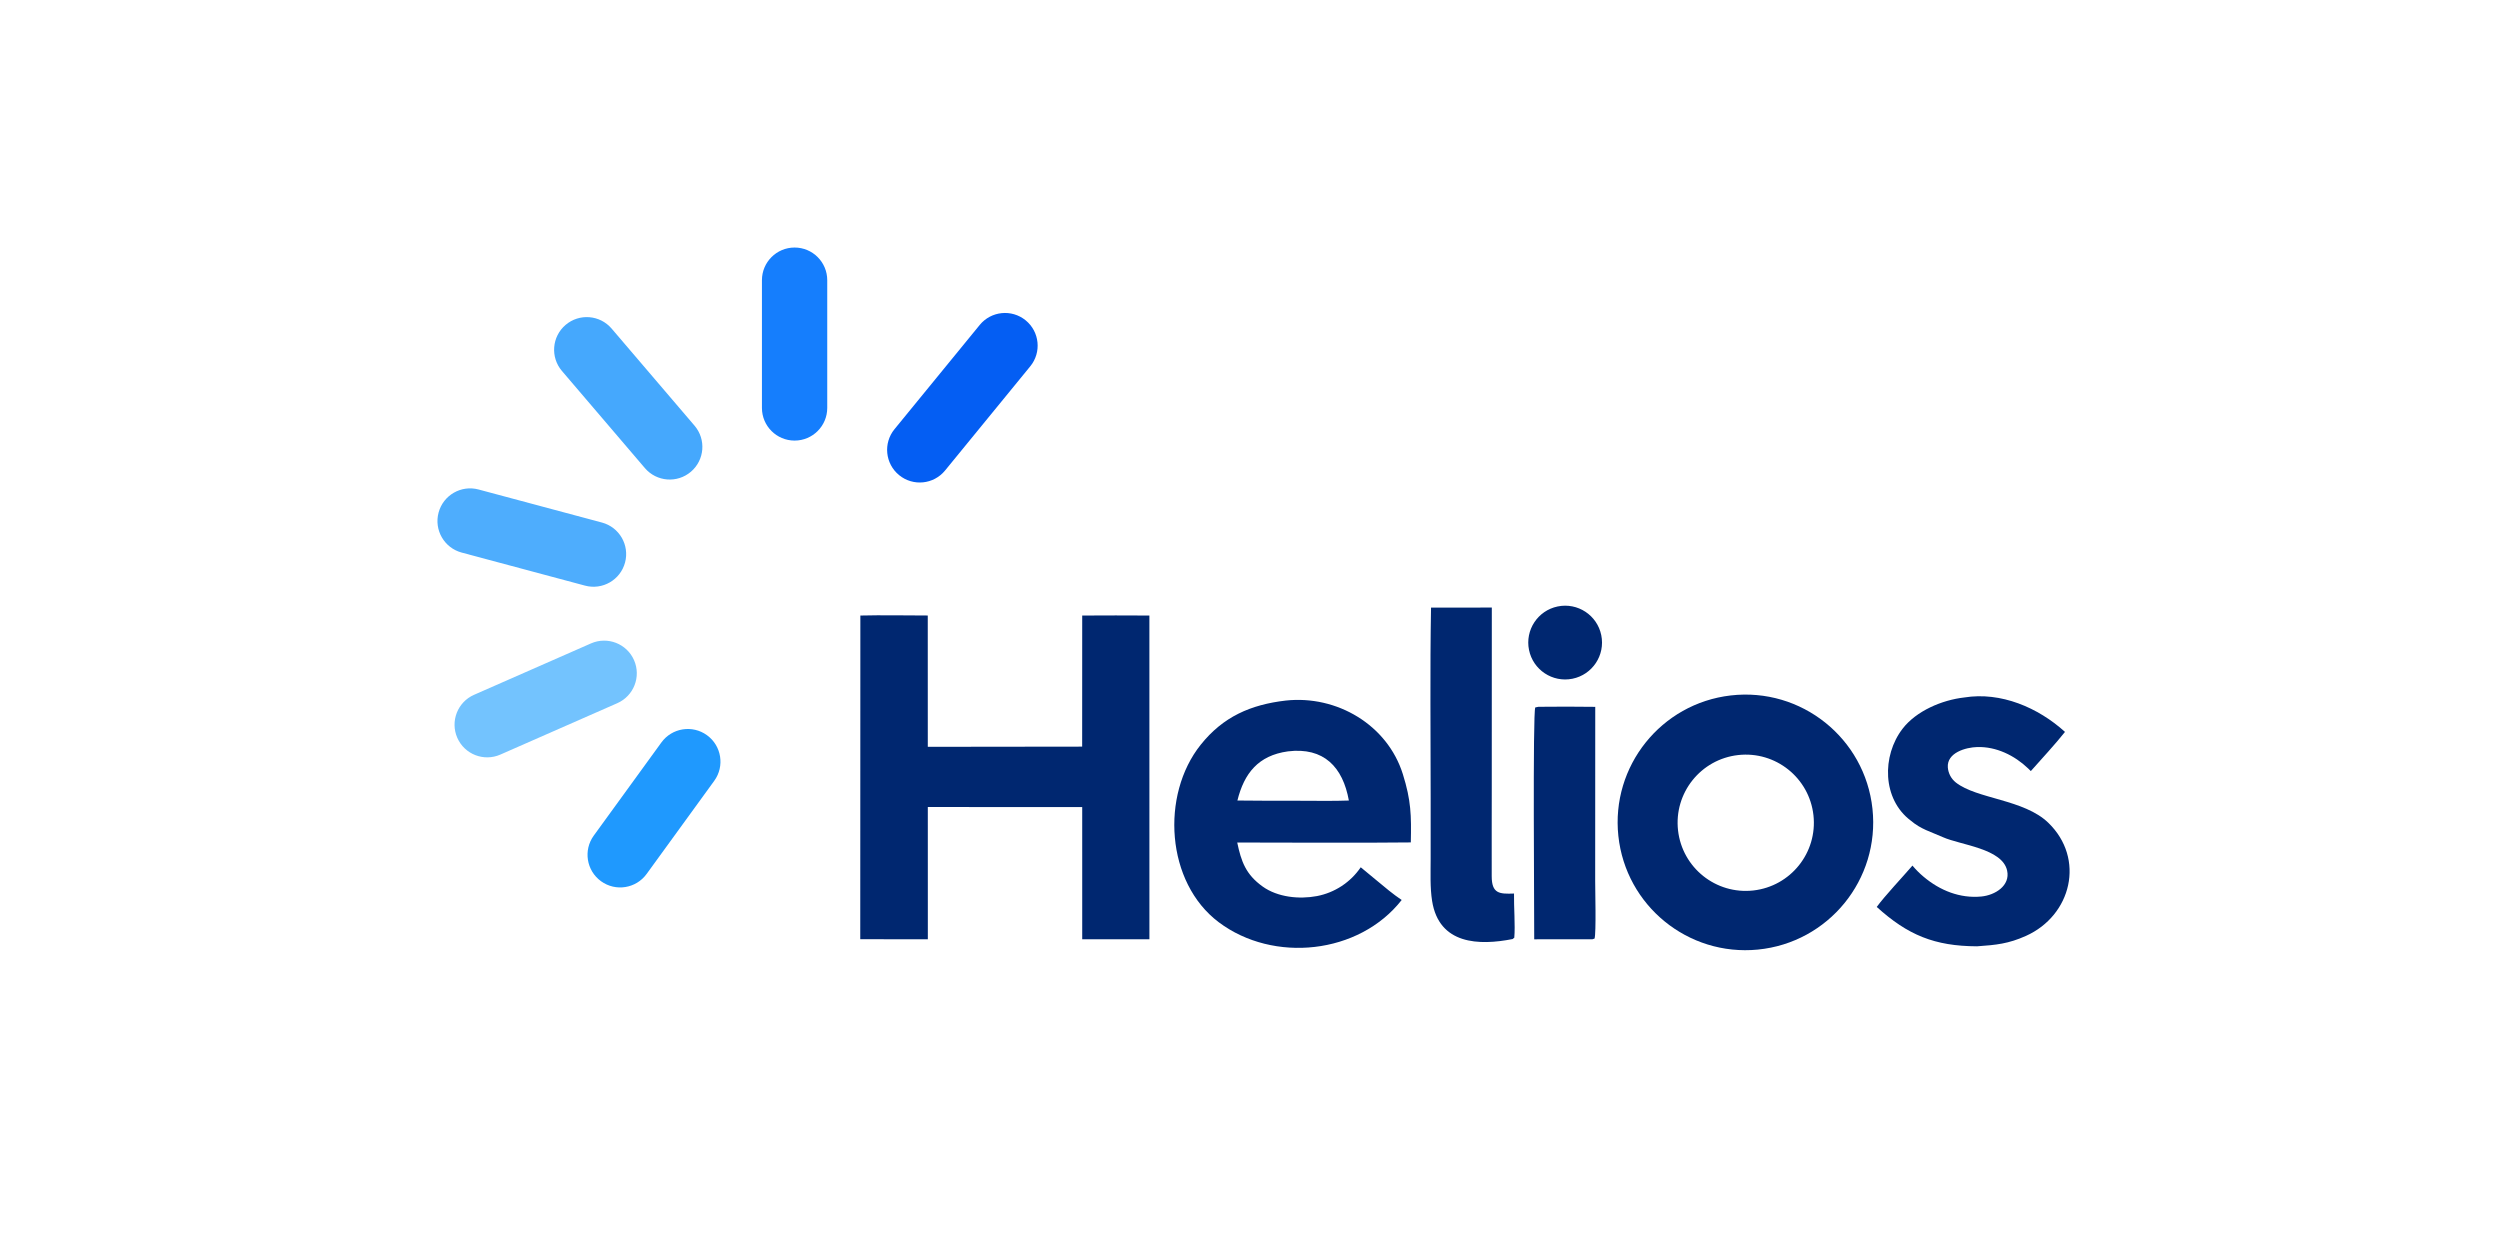
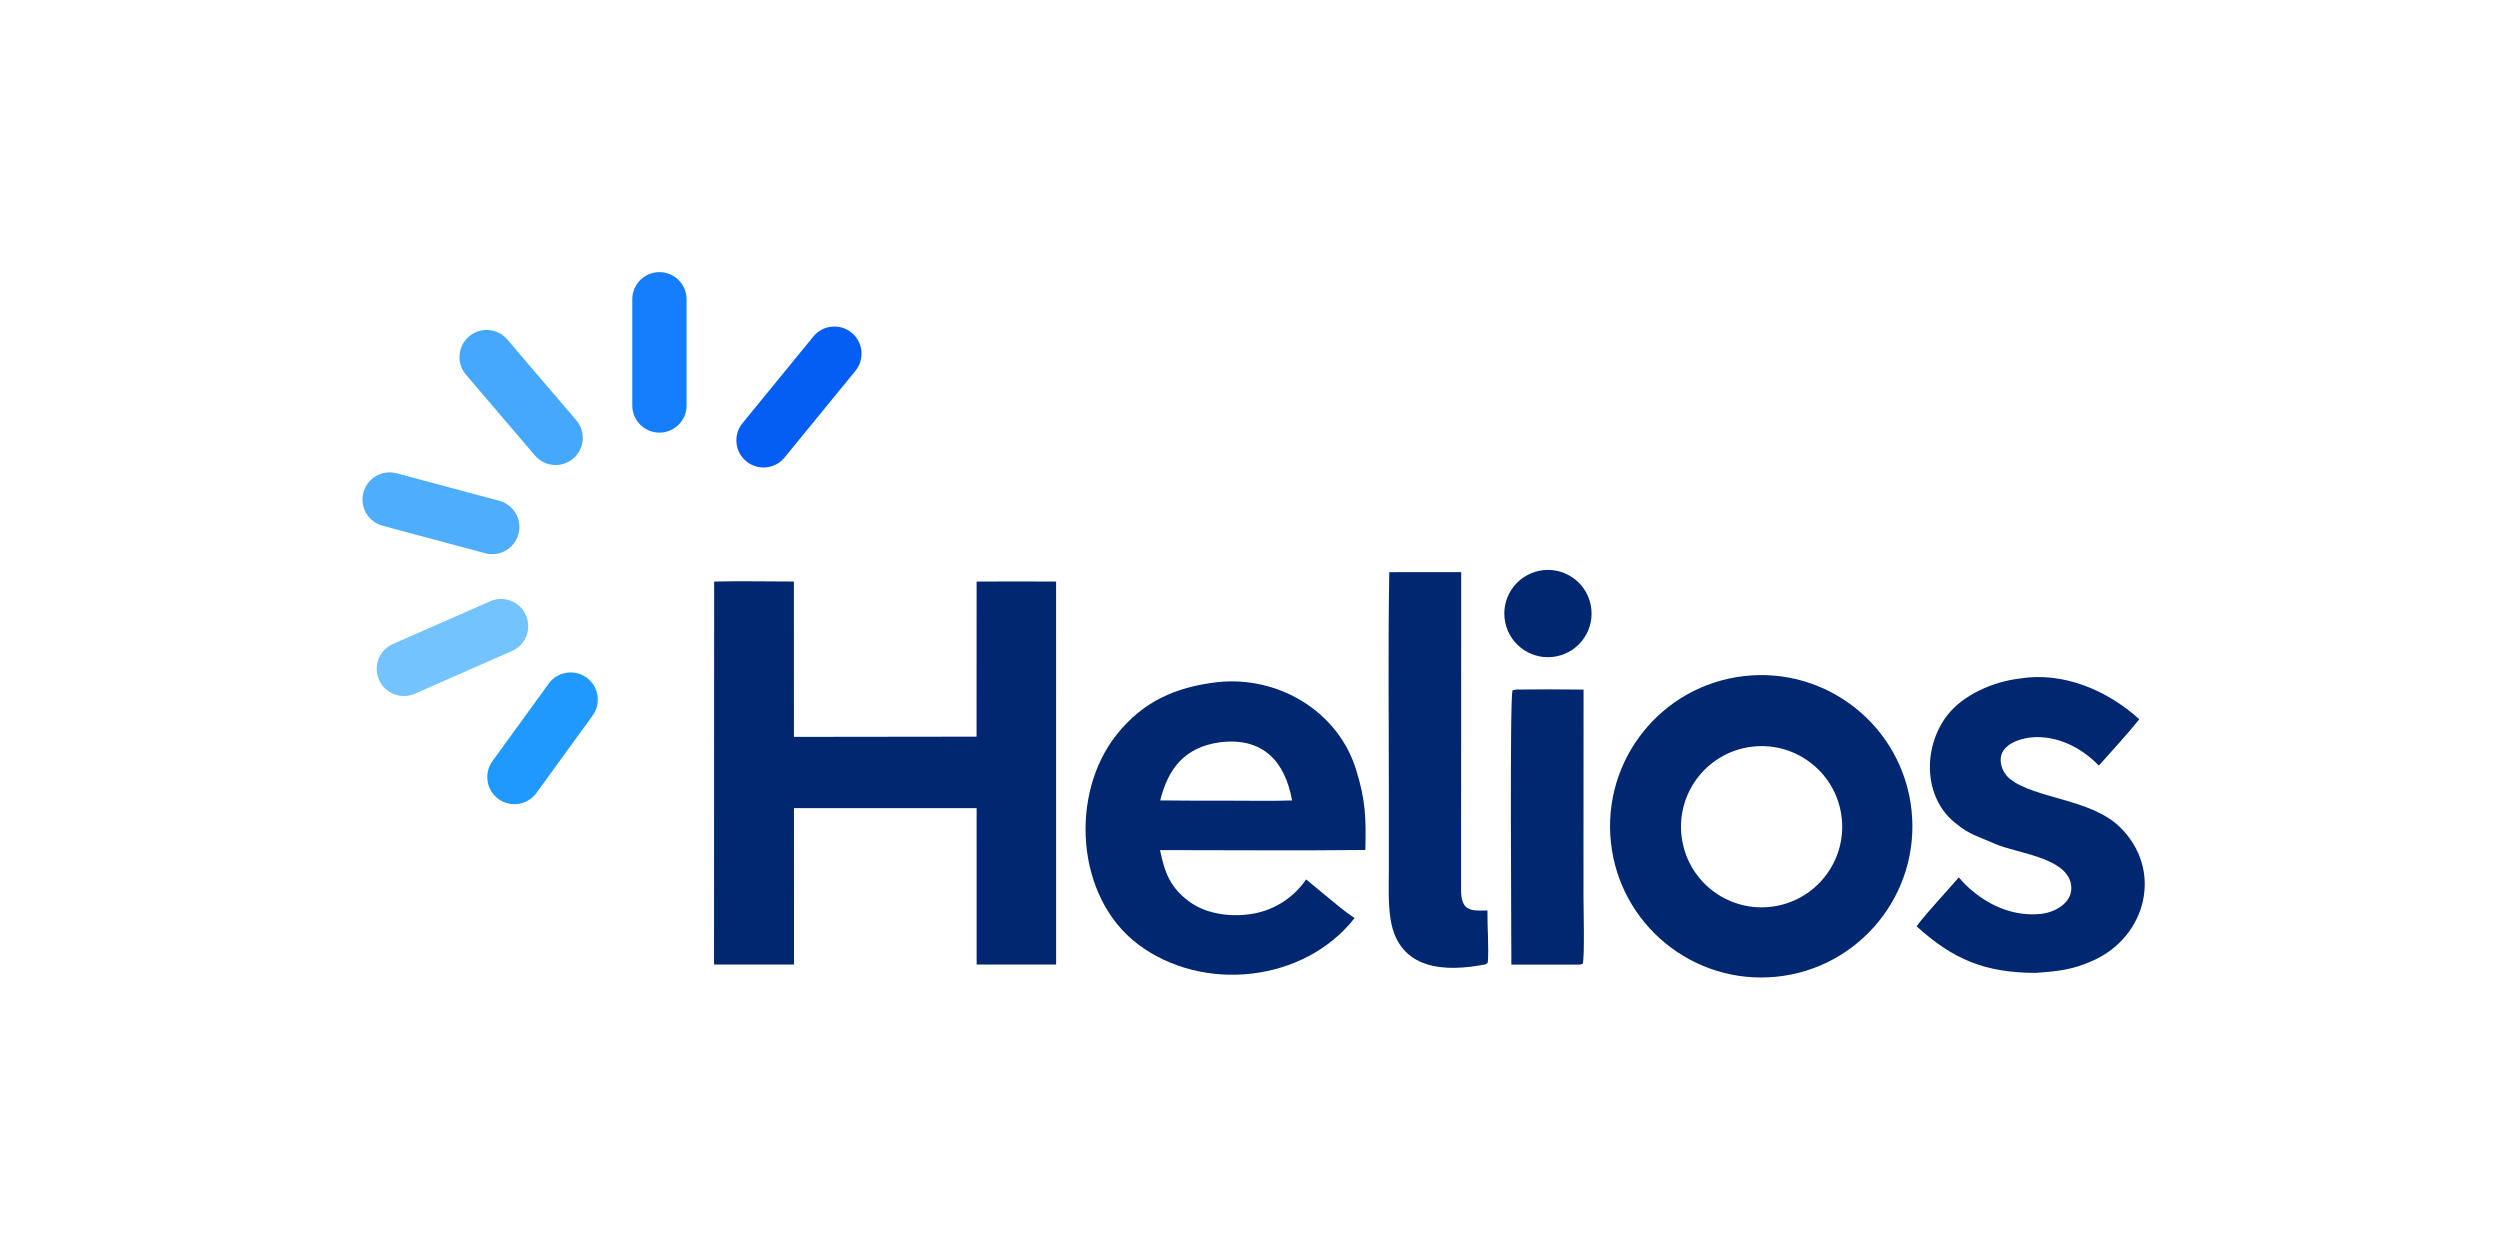
<svg xmlns="http://www.w3.org/2000/svg" width="1424" height="712" viewBox="0 0 1424 712" fill="none">
  <rect width="1424" height="712" fill="white" />
-   <path d="M616.428 350.611C629.183 350.528 641.939 350.528 654.694 350.611L654.706 534.999L616.435 534.992L616.427 459.69L528.483 459.685L528.498 534.995L490.002 534.984L490.063 350.611C502.366 350.301 516.048 350.587 528.452 350.593L528.472 425.389L616.399 425.279L616.428 350.611Z" fill="#002770" />
-   <path d="M985.816 396.125C1026 391.47 1062.27 420.481 1066.56 460.71C1070.85 500.939 1041.53 536.951 1001.26 540.884C961.514 544.767 926.055 515.883 921.818 476.16C917.581 436.439 946.137 400.721 985.816 396.125ZM1032.94 464.342C1030.56 443.037 1011.36 427.695 990.058 430.076C968.764 432.458 953.428 451.651 955.804 472.95C958.181 494.25 977.371 509.591 998.665 507.219C1019.97 504.846 1035.32 485.648 1032.94 464.342Z" fill="#002770" />
-   <path d="M732.367 399.038C761.439 395.879 790.274 412.852 799.078 440.995C803.767 455.974 803.935 464.449 803.599 479.842C770.863 480.207 737.496 479.893 704.726 479.9C706.981 490.655 709.571 498.073 719.204 504.971C727.724 511.068 739.96 512.326 750.108 510.413C760.274 508.46 769.252 502.56 775.077 494.004C778.062 496.533 781.151 499.035 784.171 501.527C788.958 505.505 793.224 509.135 798.399 512.638C774.086 543.635 725.331 548.694 694.207 525.302C664.107 502.683 661.031 452.848 683.929 424.198C696.699 408.222 712.377 401.367 732.367 399.038ZM768.312 455.98C764.887 436.934 754.084 425.471 733.584 427.983C716.718 430.315 708.679 440.461 704.825 455.977C716.544 456.104 728.263 456.149 739.982 456.113C749.059 456.103 759.335 456.329 768.312 455.98Z" fill="#002770" />
-   <path d="M1118.83 397.282C1139.71 393.898 1161 403.085 1176.22 416.894C1170.54 424.056 1162.91 432.253 1156.76 439.205C1156.24 438.683 1155.72 438.168 1155.18 437.661C1147.45 430.288 1137.09 425.217 1126.25 425.513C1119.68 425.692 1108.87 428.734 1109.48 437.116C1109.74 440.484 1111.39 443.592 1114.03 445.696C1126.03 455.16 1152.83 455.229 1166.71 468.645C1187.89 489.119 1179.9 521.463 1153.97 533.092C1144.01 537.556 1137.1 538.253 1126.13 539.018C1101.88 538.921 1086.62 532.574 1068.99 516.593C1073.59 510.305 1083.77 499.502 1089.33 493.039C1091.27 495.356 1093.41 497.496 1095.73 499.431C1105.05 507.283 1116.44 511.812 1128.56 510.652C1136.4 509.902 1145.13 504.486 1143.26 495.89C1140.49 483.239 1116.78 481.383 1106.64 476.836C1099.74 473.74 1094.25 472.4 1088.41 467.452C1072.05 455.207 1071.85 430.454 1083.73 415.051C1091.51 404.958 1106.14 398.717 1118.83 397.282Z" fill="#002770" />
-   <path d="M815.115 346.089L849.739 346.066L849.71 448.316C849.705 465.256 849.629 482.196 849.681 499.136C849.71 509.002 853.994 509.29 862.38 508.957C862.253 516.346 863.139 527.277 862.537 534.103L861.586 534.88C842.506 538.657 819.664 538.099 815.723 513.156C814.506 505.462 814.906 497.057 814.9 489.243L814.906 454.659C814.929 418.734 814.477 381.89 815.115 346.089Z" fill="#002770" />
-   <path d="M876.267 402.594C887.065 402.468 897.857 402.477 908.655 402.622L908.614 501.754C908.614 506.731 909.234 531.405 908.261 534.607L907.014 535.017L873.891 535.025C873.96 520.836 872.993 405.684 874.499 402.958L876.267 402.594Z" fill="#002770" />
-   <path d="M887.227 345.445C898.61 343.075 909.756 350.407 912.086 361.801C914.416 373.196 907.049 384.316 895.649 386.609C884.3 388.892 873.248 381.565 870.929 370.225C868.605 358.885 875.896 347.804 887.227 345.445Z" fill="#002770" />
-   <path d="M509.505 244.463C503.003 252.415 504.179 264.132 512.131 270.634C520.083 277.136 531.8 275.961 538.302 268.009L586.844 208.642C593.347 200.69 592.171 188.972 584.219 182.47C576.267 175.968 564.55 177.144 558.048 185.096L509.505 244.463Z" fill="#045EF3" />
-   <path d="M338.21 475.958C332.175 484.27 334.02 495.9 342.332 501.935C350.644 507.971 362.275 506.125 368.31 497.813L406.83 444.762C412.865 436.45 411.019 424.819 402.707 418.784C394.395 412.749 382.764 414.594 376.729 422.906L338.21 475.958Z" fill="#1F99FE" />
-   <path d="M367.333 266.629C374.004 274.44 385.744 275.364 393.555 268.693C401.366 262.021 402.29 250.282 395.619 242.471L348.365 187.143C341.694 179.332 329.954 178.408 322.143 185.079C314.332 191.75 313.408 203.49 320.079 211.301L367.333 266.629Z" fill="#45A8FD" />
-   <path d="M434 232.358C434 242.63 442.327 250.957 452.599 250.957C462.871 250.957 471.198 242.63 471.198 232.358V159.597C471.198 149.326 462.871 140.999 452.599 140.999C442.327 140.999 434 149.326 434 159.597V232.358Z" fill="#157EFD" />
-   <path d="M333.247 333.577C343.169 336.235 353.367 330.347 356.026 320.425C358.684 310.504 352.796 300.305 342.874 297.646L272.593 278.815C262.671 276.156 252.472 282.044 249.814 291.966C247.155 301.888 253.043 312.086 262.965 314.745L333.247 333.577Z" fill="#4EADFD" />
-   <path d="M351.605 400.537C361.009 396.403 365.281 385.43 361.148 376.026C357.015 366.622 346.041 362.35 336.637 366.483L270.027 395.761C260.623 399.894 256.351 410.868 260.484 420.272C264.617 429.675 275.591 433.948 284.995 429.814L351.605 400.537Z" fill="#73C3FE" />
+   <path d="M556.281 331.262C571.371 331.165 586.462 331.165 601.552 331.263L601.567 549.402L556.29 549.393L556.281 460.307L452.238 460.302L452.256 549.397L406.714 549.384L406.786 331.263C421.341 330.895 437.528 331.234 452.203 331.241L452.226 419.728L556.248 419.599L556.281 331.262Z" fill="#002770" />
+   <path d="M993.284 385.11C1040.82 379.602 1083.73 413.923 1088.81 461.516C1093.89 509.109 1059.19 551.713 1011.56 556.365C964.534 560.959 922.584 526.788 917.571 479.795C912.559 432.802 946.343 390.547 993.284 385.11ZM1049.03 465.815C1046.22 440.61 1023.51 422.458 998.303 425.276C973.111 428.093 954.968 450.8 957.779 475.998C960.591 501.196 983.294 519.345 1008.49 516.539C1033.69 513.732 1051.85 491.02 1049.03 465.815Z" fill="#002770" />
+   <path d="M693.442 388.555C727.836 384.817 761.949 404.896 772.364 438.191C777.911 455.912 778.111 465.938 777.713 484.149C738.986 484.581 699.511 484.209 660.742 484.218C663.409 496.942 666.475 505.717 677.87 513.877C687.95 521.09 702.424 522.579 714.431 520.316C726.458 518.005 737.08 511.025 743.971 500.903C747.502 503.895 751.156 506.855 754.729 509.803C760.392 514.51 765.439 518.803 771.563 522.948C742.798 559.619 685.118 565.604 648.297 537.93C612.687 511.171 609.049 452.214 636.138 418.32C651.245 399.42 669.793 391.31 693.442 388.555ZM735.968 455.92C731.915 433.388 719.134 419.826 694.882 422.798C674.929 425.557 665.418 437.561 660.858 455.917C674.723 456.068 688.588 456.121 702.452 456.078C713.19 456.067 725.347 456.333 735.968 455.92Z" fill="#002770" />
+   <path d="M1150.64 386.473C1175.35 382.47 1200.53 393.338 1218.54 409.675C1211.82 418.149 1202.79 427.846 1195.52 436.07C1194.91 435.453 1194.29 434.844 1193.65 434.244C1184.5 425.521 1172.25 419.522 1159.42 419.871C1151.65 420.083 1138.87 423.682 1139.59 433.599C1139.9 437.583 1141.84 441.261 1144.97 443.749C1159.16 454.945 1190.87 455.027 1207.29 470.899C1232.35 495.121 1222.89 533.385 1192.21 547.143C1180.44 552.424 1172.26 553.248 1159.29 554.154C1130.59 554.039 1112.54 546.53 1091.69 527.624C1097.13 520.185 1109.17 507.404 1115.75 499.758C1118.04 502.499 1120.57 505.031 1123.32 507.32C1134.35 516.61 1147.82 521.968 1162.16 520.595C1171.43 519.708 1181.76 513.301 1179.54 503.131C1176.27 488.164 1148.22 485.969 1136.23 480.59C1128.06 476.926 1121.57 475.341 1114.66 469.488C1095.3 455.001 1095.07 425.718 1109.12 407.495C1118.33 395.554 1135.64 388.171 1150.64 386.473Z" fill="#002770" />
+   <path d="M791.336 325.91L832.299 325.883L832.265 446.848C832.258 466.889 832.169 486.93 832.231 506.971C832.265 518.643 837.332 518.983 847.254 518.59C847.103 527.331 848.152 540.264 847.439 548.339L846.314 549.258C823.742 553.726 796.719 553.066 792.056 523.558C790.617 514.455 791.09 504.512 791.083 495.267L791.09 454.353C791.117 411.852 790.582 368.264 791.336 325.91Z" fill="#002770" />
+   <path d="M863.684 392.762C876.458 392.613 889.225 392.625 901.999 392.796L901.951 510.073C901.951 515.961 902.685 545.151 901.533 548.94L900.059 549.425L860.872 549.434C860.955 532.648 859.809 396.417 861.592 393.194L863.684 392.762Z" fill="#002770" />
+   <path d="M876.65 325.149C890.116 322.346 903.302 331.02 906.058 344.5C908.815 357.98 900.1 371.136 886.612 373.849C873.187 376.55 860.111 367.881 857.368 354.465C854.619 341.049 863.244 327.94 876.65 325.149Z" fill="#002770" />
+   <path d="M422.932 241.032C417.525 247.644 418.503 257.387 425.115 262.793V262.793C431.727 268.199 441.469 267.222 446.876 260.61L487.237 211.247C492.644 204.635 491.666 194.893 485.054 189.486V189.486C478.442 184.08 468.7 185.057 463.293 191.669L422.932 241.032Z" fill="#045EF3" />
+   <path d="M280.502 433.513C275.484 440.425 277.019 450.095 283.93 455.113V455.113C290.841 460.132 300.512 458.597 305.53 451.686L337.558 407.575C342.576 400.663 341.041 390.993 334.13 385.975V385.975C327.219 380.957 317.548 382.491 312.53 389.402L280.502 433.513Z" fill="#1F99FE" />
+   <path d="M304.717 259.459C310.264 265.954 320.026 266.722 326.52 261.175V261.175C333.015 255.629 333.783 245.867 328.236 239.372L288.946 193.369C283.399 186.874 273.637 186.106 267.143 191.652V191.652C260.648 197.199 259.88 206.961 265.427 213.455L304.717 259.459Z" fill="#45A8FD" />
+   <path d="M360.15 230.963C360.15 239.504 367.074 246.428 375.615 246.428V246.428C384.156 246.428 391.08 239.504 391.08 230.963V170.464C391.08 161.923 384.156 155 375.615 155V155C367.074 155 360.15 161.923 360.15 170.464V230.963Z" fill="#157EFD" />
+   <path d="M276.376 315.126C284.626 317.337 293.105 312.441 295.316 304.191V304.191C297.527 295.941 292.631 287.462 284.381 285.251L225.943 269.593C217.694 267.382 209.214 272.278 207.003 280.528V280.528C204.793 288.778 209.688 297.258 217.938 299.468L276.376 315.126Z" fill="#4EADFD" />
+   <path d="M291.64 370.801C299.459 367.364 303.012 358.24 299.575 350.421V350.421C296.138 342.602 287.014 339.049 279.195 342.486L223.81 366.83C215.991 370.267 212.439 379.391 215.875 387.21V387.21C219.312 395.029 228.437 398.581 236.255 395.145L291.64 370.801Z" fill="#73C3FE" />
</svg>
